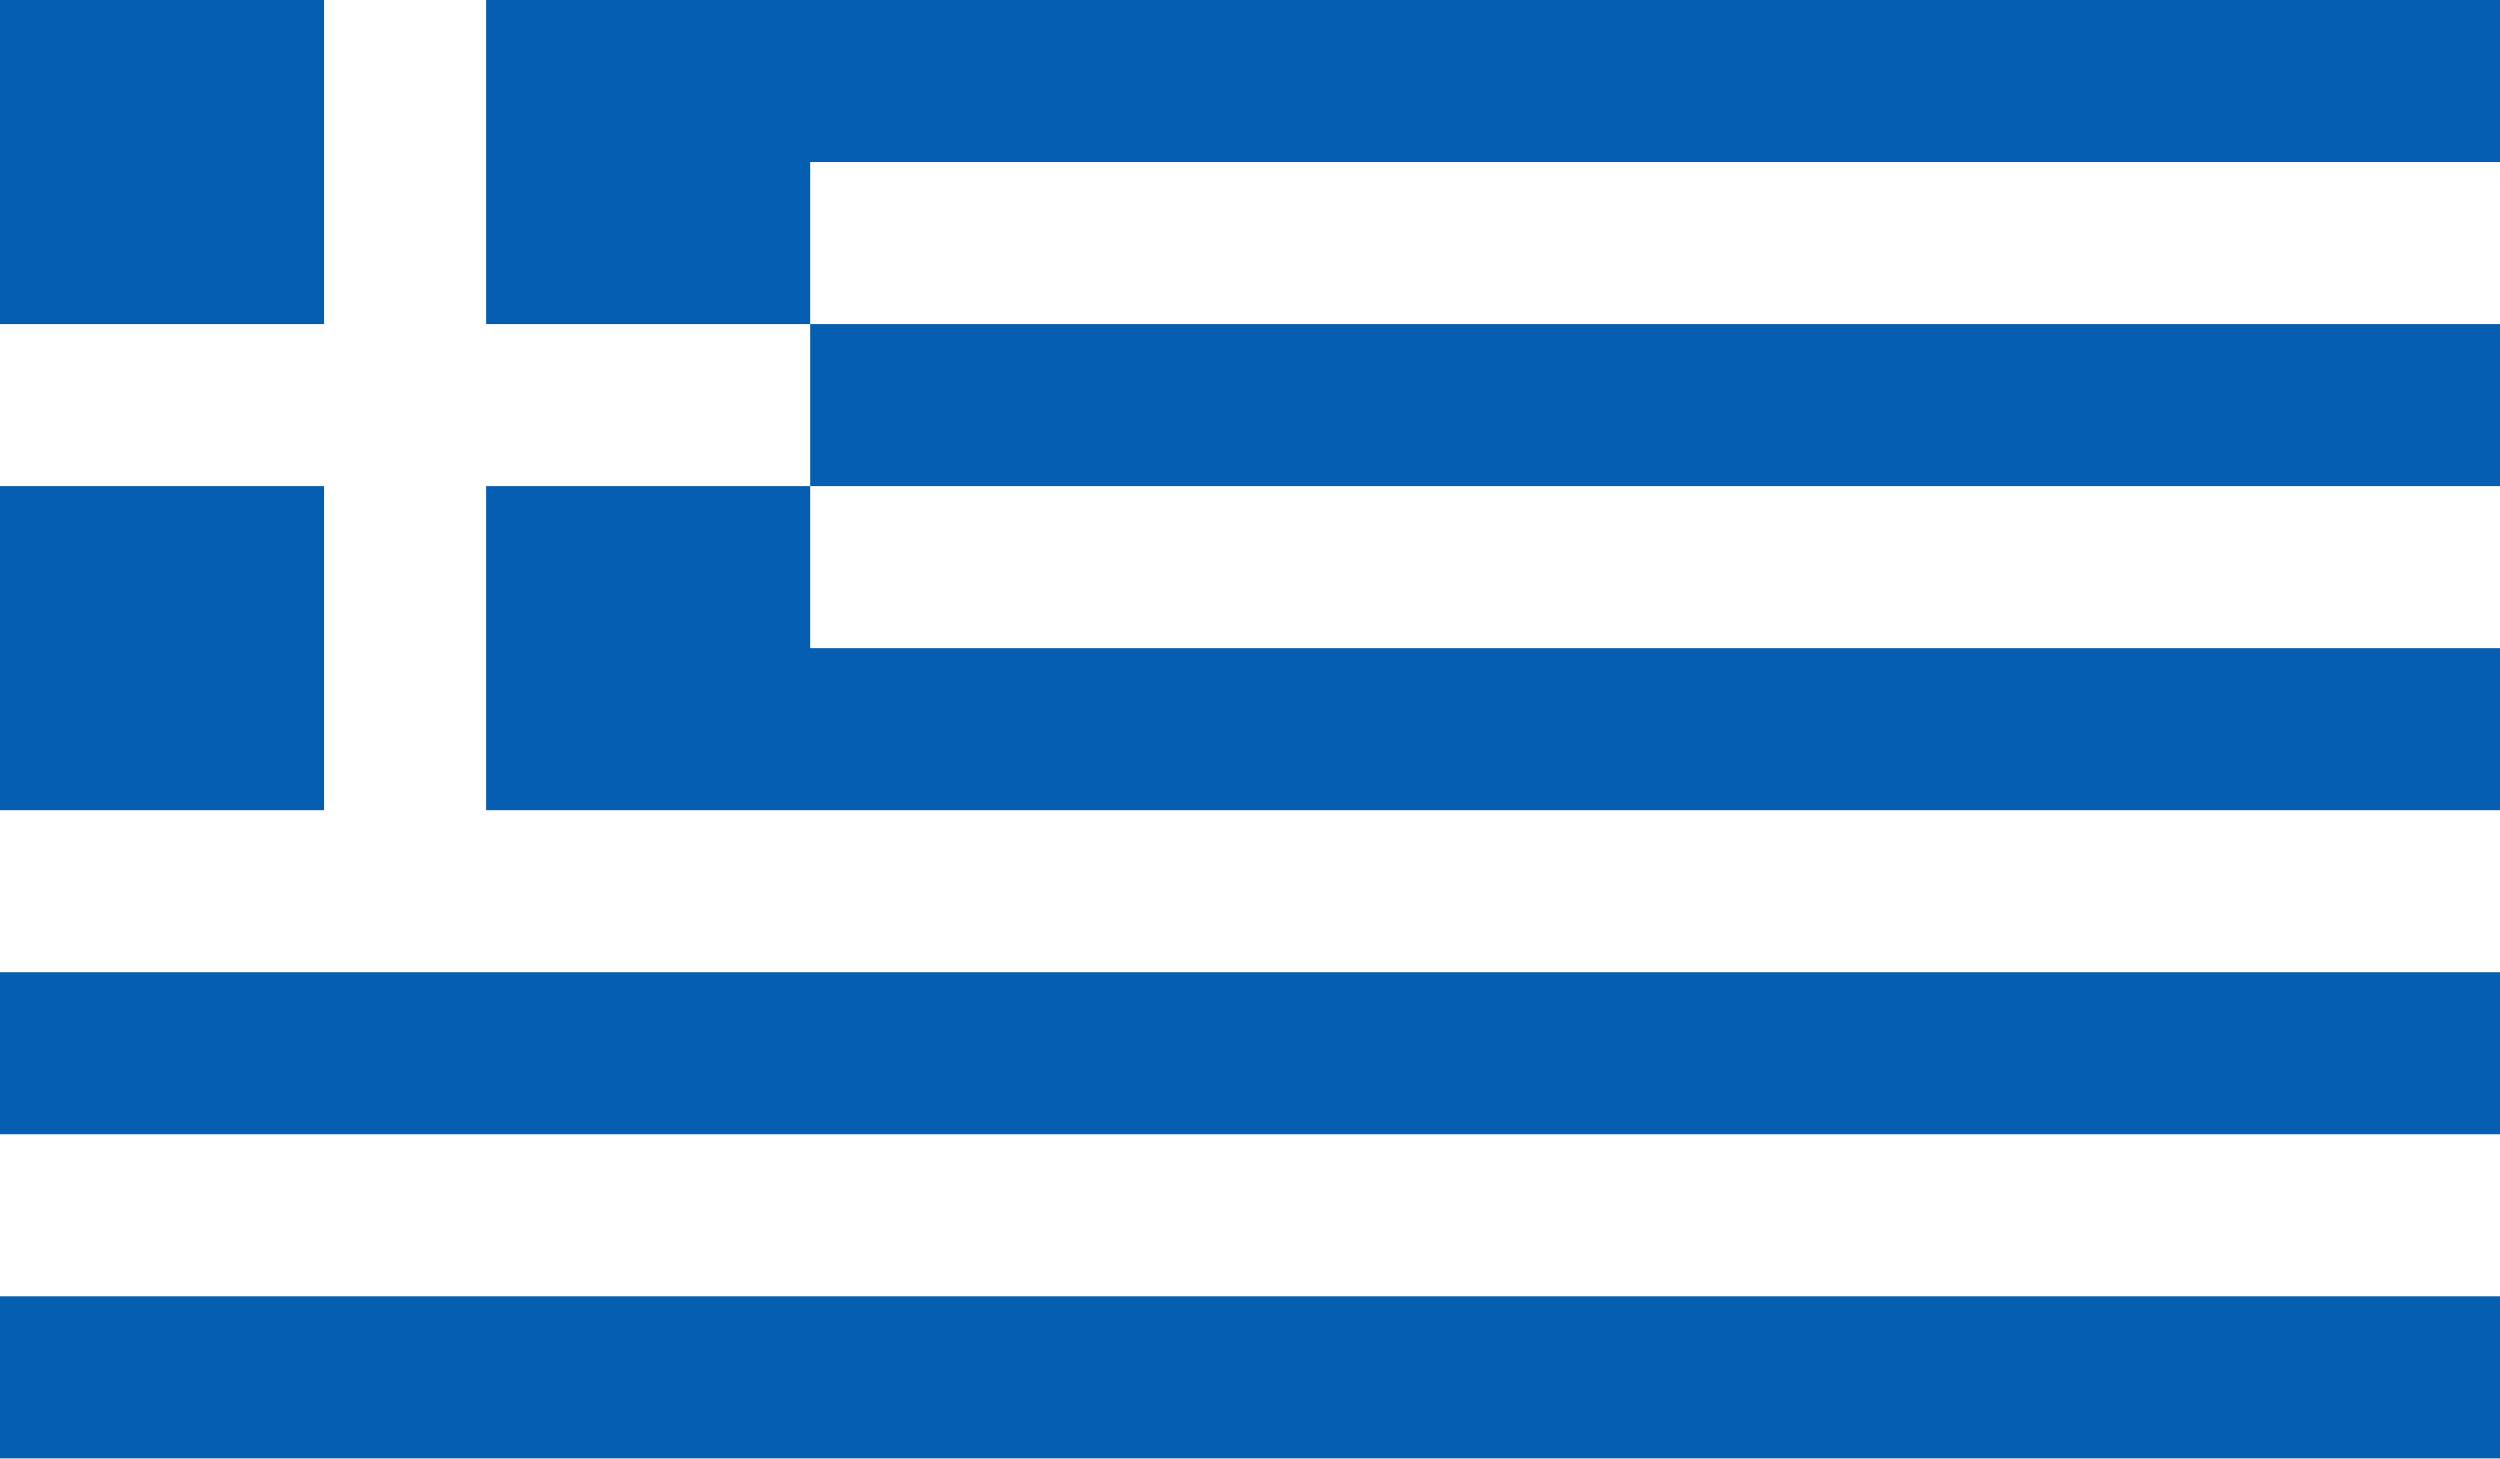
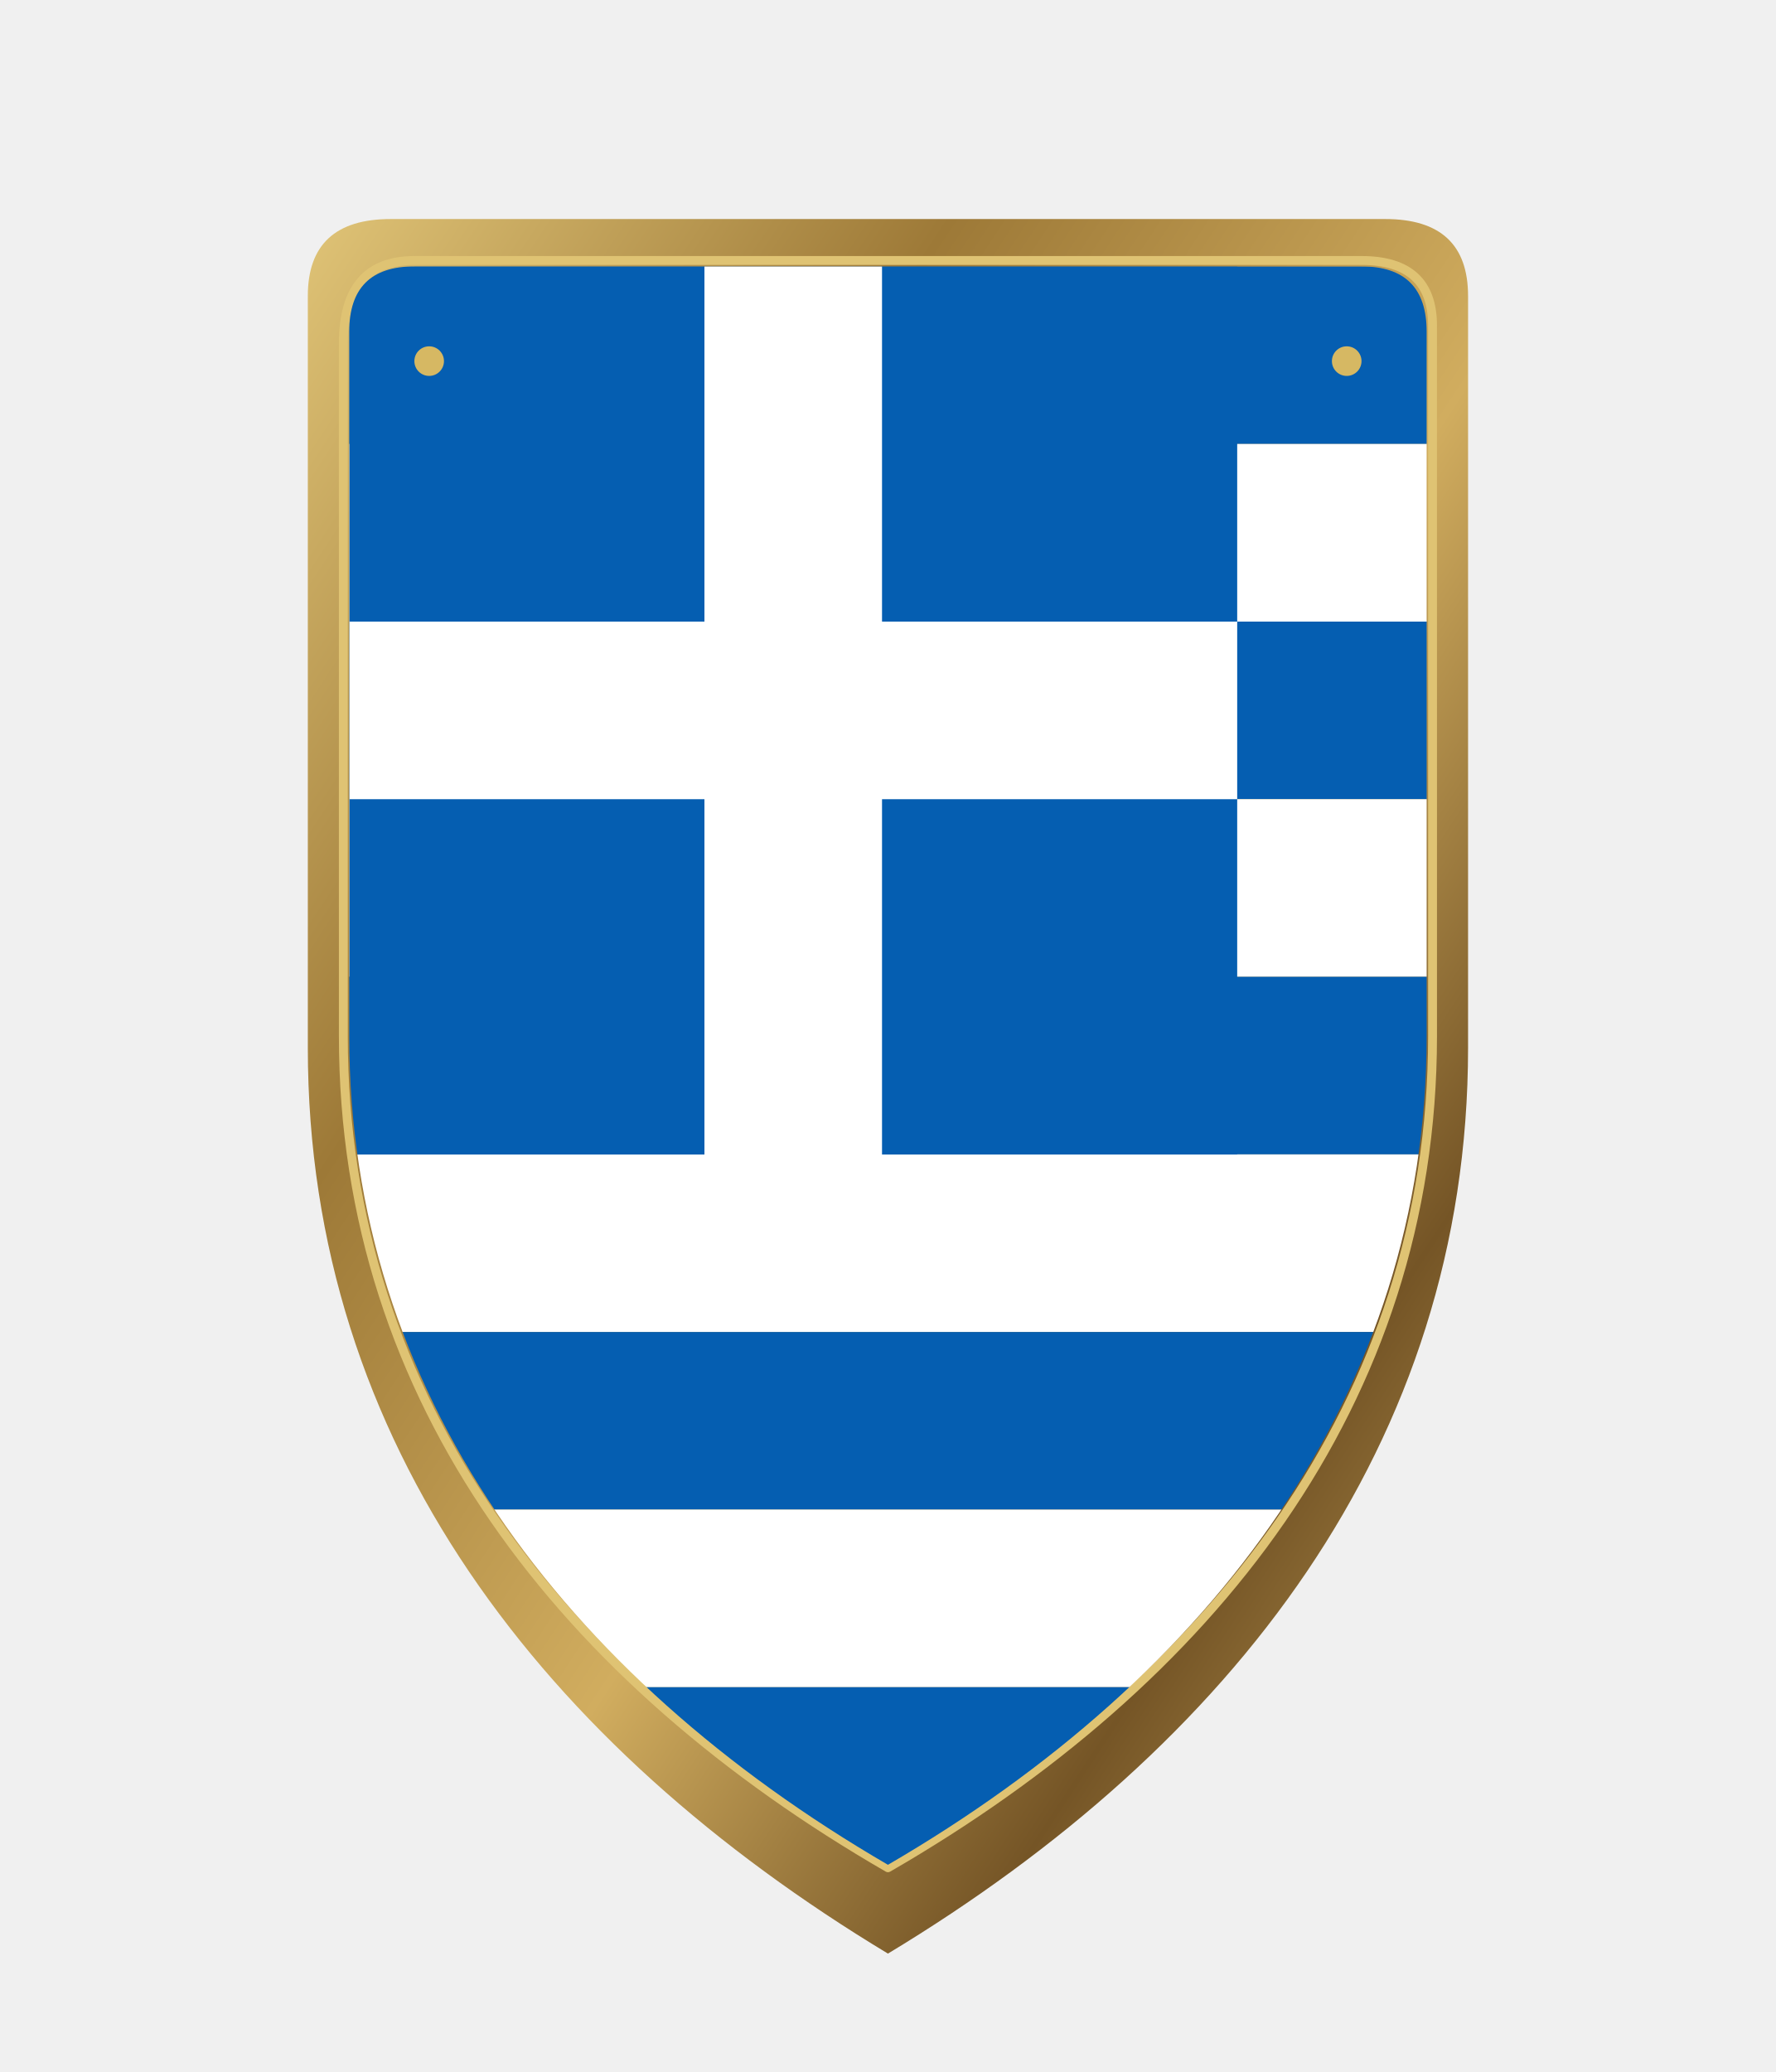
- <svg xmlns="http://www.w3.org/2000/svg" width="1200" height="700" viewBox="0 0 108 63">
-   <rect fill="#055EB1" width="108" height="63" />
-   <path fill="#fff" d="M14,0h7v14h87V7H35v21h73v-7H21v14h87v7H0v-7h14V21H0v-7h14zM0,49h108v7H0z" />
+ <svg xmlns="http://www.w3.org/2000/svg" viewBox="0 0 600 700" width="600" height="700">
+   <defs>
+     <linearGradient id="antique-brass" x1="0%" y1="0%" x2="100%" y2="100%">
+       <stop offset="0%" stop-color="#e0c477" />
+       <stop offset="28%" stop-color="#9d7937" />
+       <stop offset="55%" stop-color="#d1ad5f" />
+       <stop offset="78%" stop-color="#755526" />
+       <stop offset="100%" stop-color="#c9a85d" />
+     </linearGradient>
+     <linearGradient id="dark-edge" x1="0%" y1="0%" x2="0%" y2="100%">
+       <stop offset="0%" stop-color="#40392f" />
+       <stop offset="100%" stop-color="#171916" />
+     </linearGradient>
+     <clipPath id="shield-clip">
+       <path d="         M 118 112         Q 118 90 140 90         L 460 90         Q 482 90 482 112         L 482 350         C 482 470 410 566 300 630         C 190 566 118 470 118 350         Z" />
+     </clipPath>
+   </defs>
+   <g id="shield" filter="url(#shield-shadow)">
+     <path id="shield-outer" d="             M 104 100             Q 104 74 132 74             L 468 74             Q 496 74 496 100             L 496 354             C 496 488 416 590 300 660             C 184 590 104 488 104 354             Z" fill="url(#antique-brass)" stroke="#3b2b16" stroke-width="0" stroke-linejoin="round" />
+     <path id="shield-recess" d="             M 116 116             Q 116 88 140 88             L 460 88             Q 484 88 484 110             L 484 350             C 484 474 409 568 300 631             C 191 568 116 474 116 350             Z" fill="#00000000" stroke="#dfc373" stroke-width="3" stroke-linejoin="round" />
+     <g id="flag-art" clip-path="url(#shield-clip)" filter="url(#paper-grain)">
+       <rect x="100" y="90" width="400" height="60" fill="#055EB1" />
+       <rect x="100" y="150" width="400" height="60" fill="#fff" />
+       <rect x="100" y="210" width="400" height="60" fill="#055EB1" />
+       <rect x="100" y="270" width="400" height="60" fill="#fff" />
+       <rect x="100" y="330" width="400" height="60" fill="#055EB1" />
+       <rect x="100" y="390" width="400" height="60" fill="#fff" />
+       <rect x="100" y="450" width="400" height="60" fill="#055EB1" />
+       <rect x="100" y="510" width="400" height="60" fill="#fff" />
+       <rect x="100" y="570" width="400" height="60" fill="#055EB1" />
+       <rect x="118" y="90" width="300" height="300" fill="#055EB1" />
+       <rect x="118" y="210" width="300" height="60" fill="#fff" />
+       <rect x="238" y="90" width="60" height="301" fill="#fff" />
+     </g>
+     <g fill="#d6b863" stroke="#4b351a" stroke-width="0">
+       <circle cx="145" cy="122" r="5" />
+       <circle cx="455" cy="122" r="5" />
+     </g>
+   </g>
</svg>
